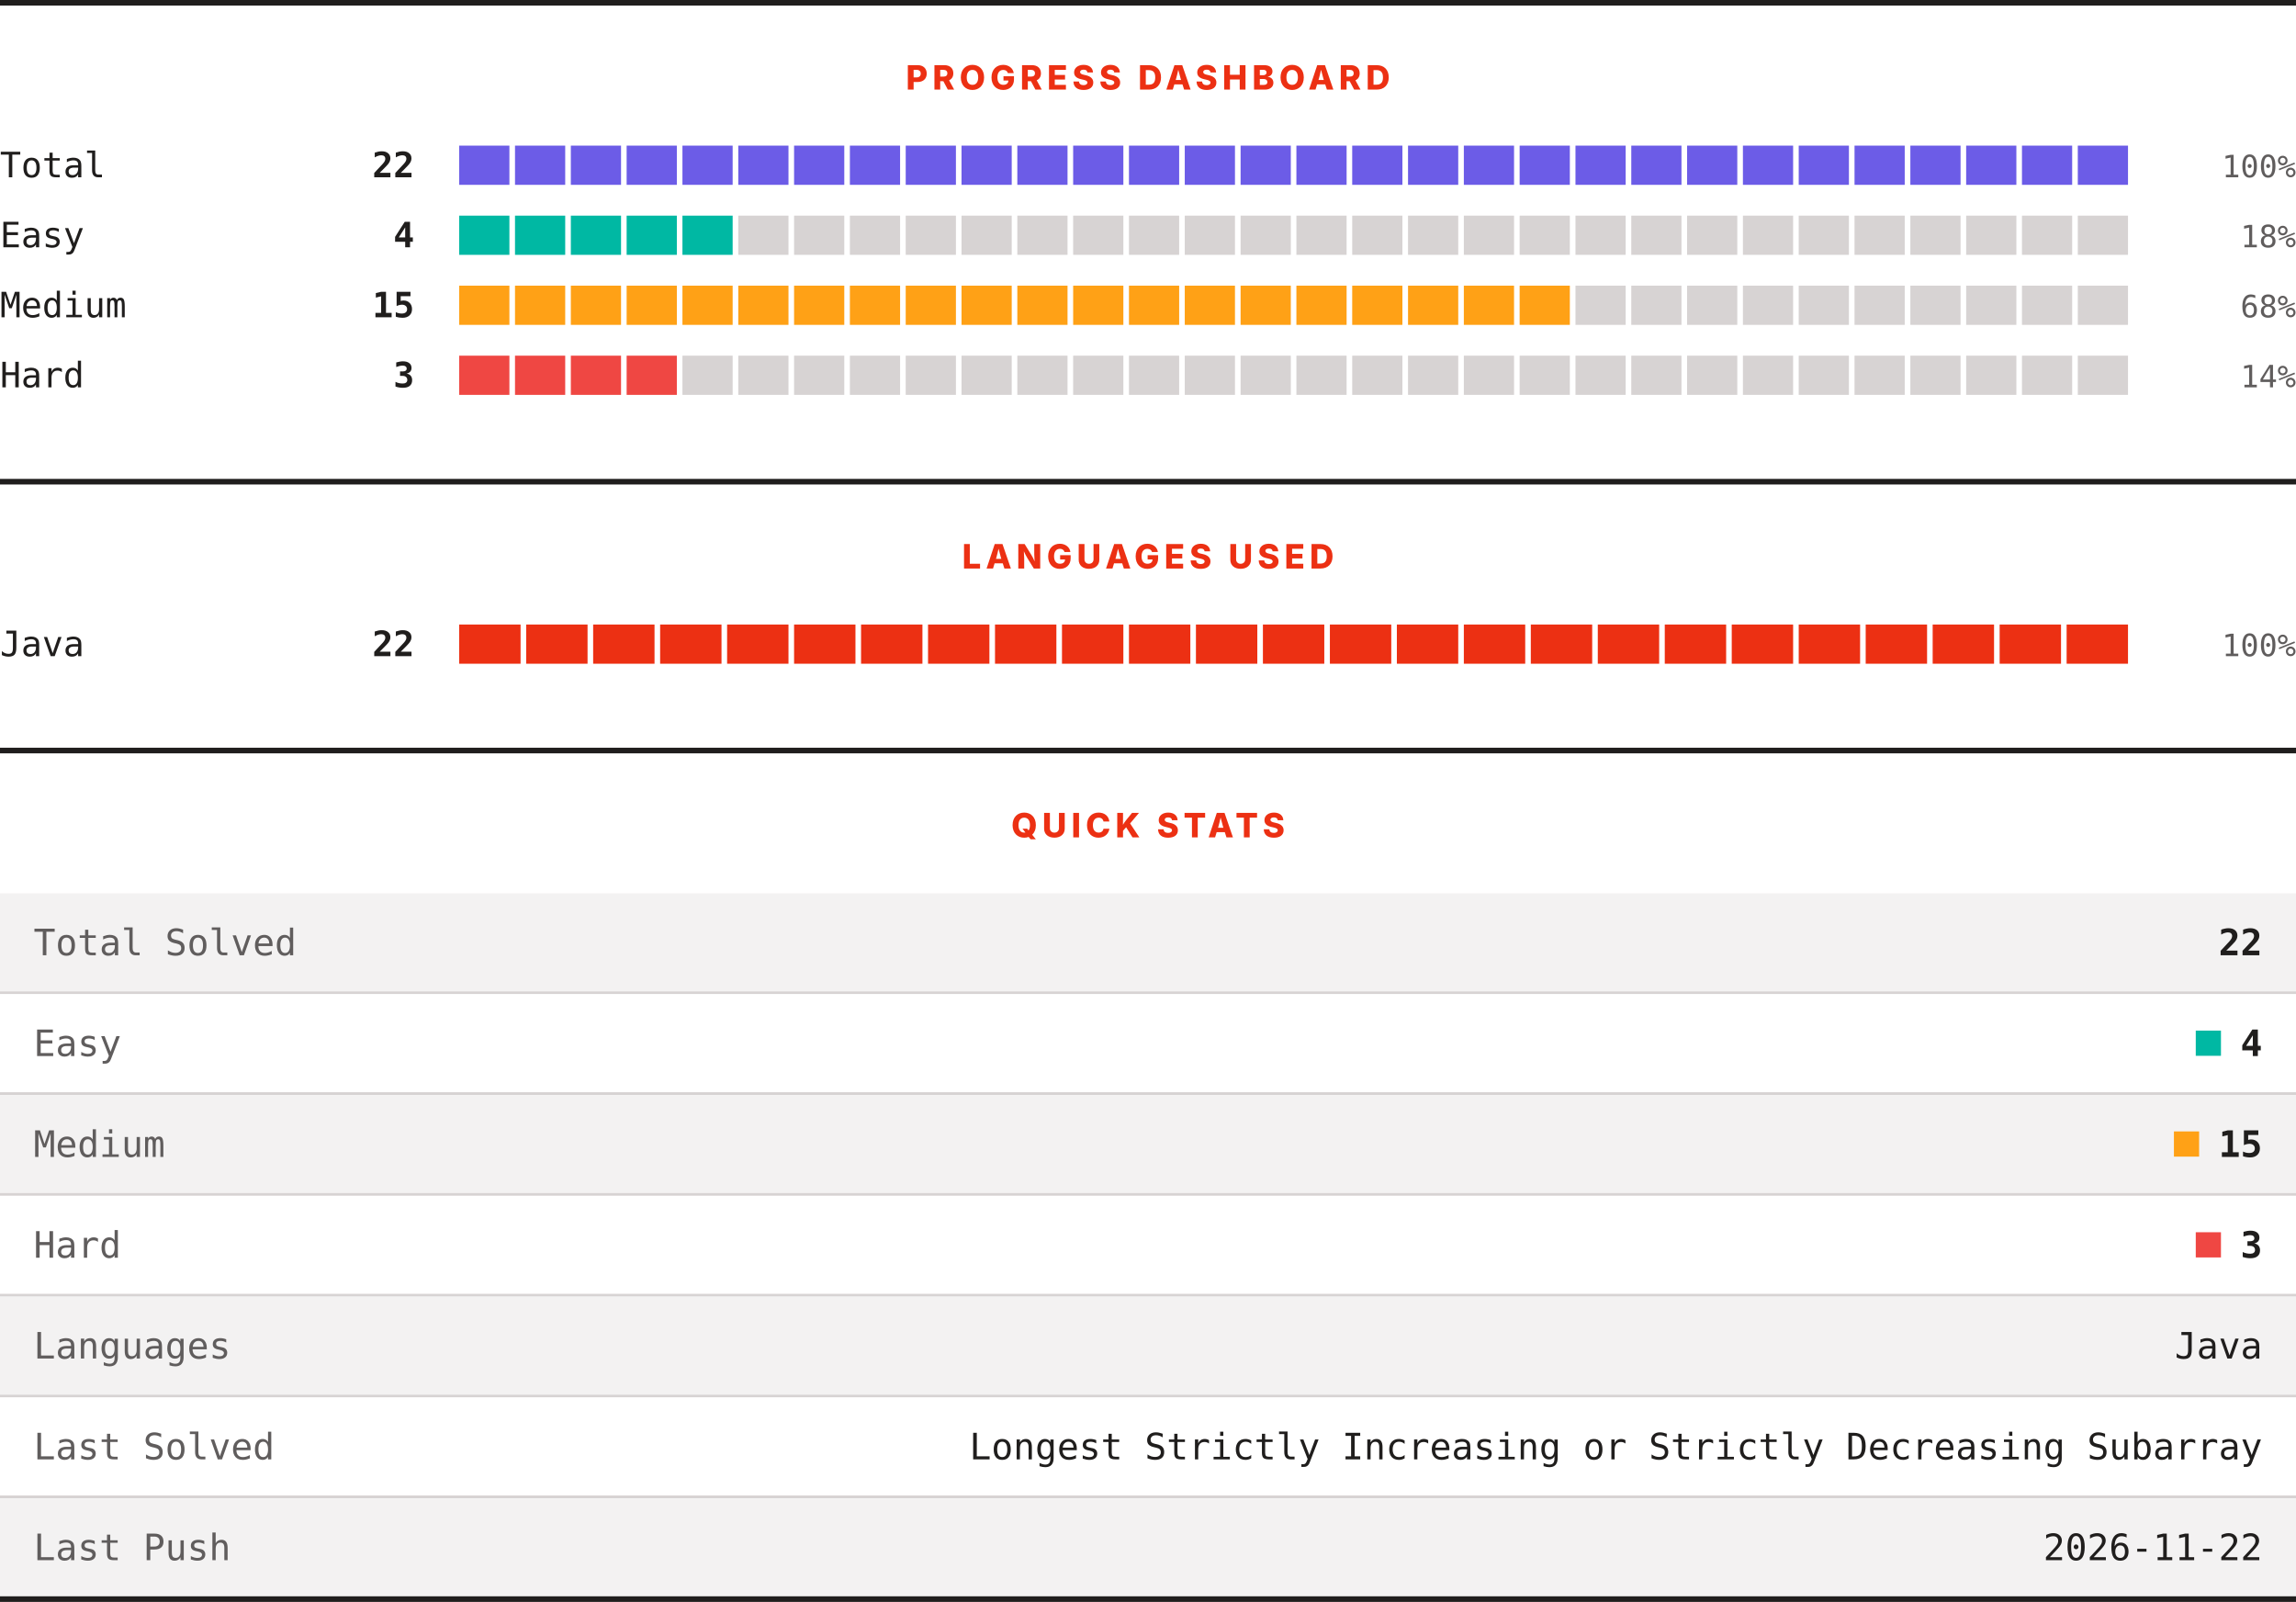
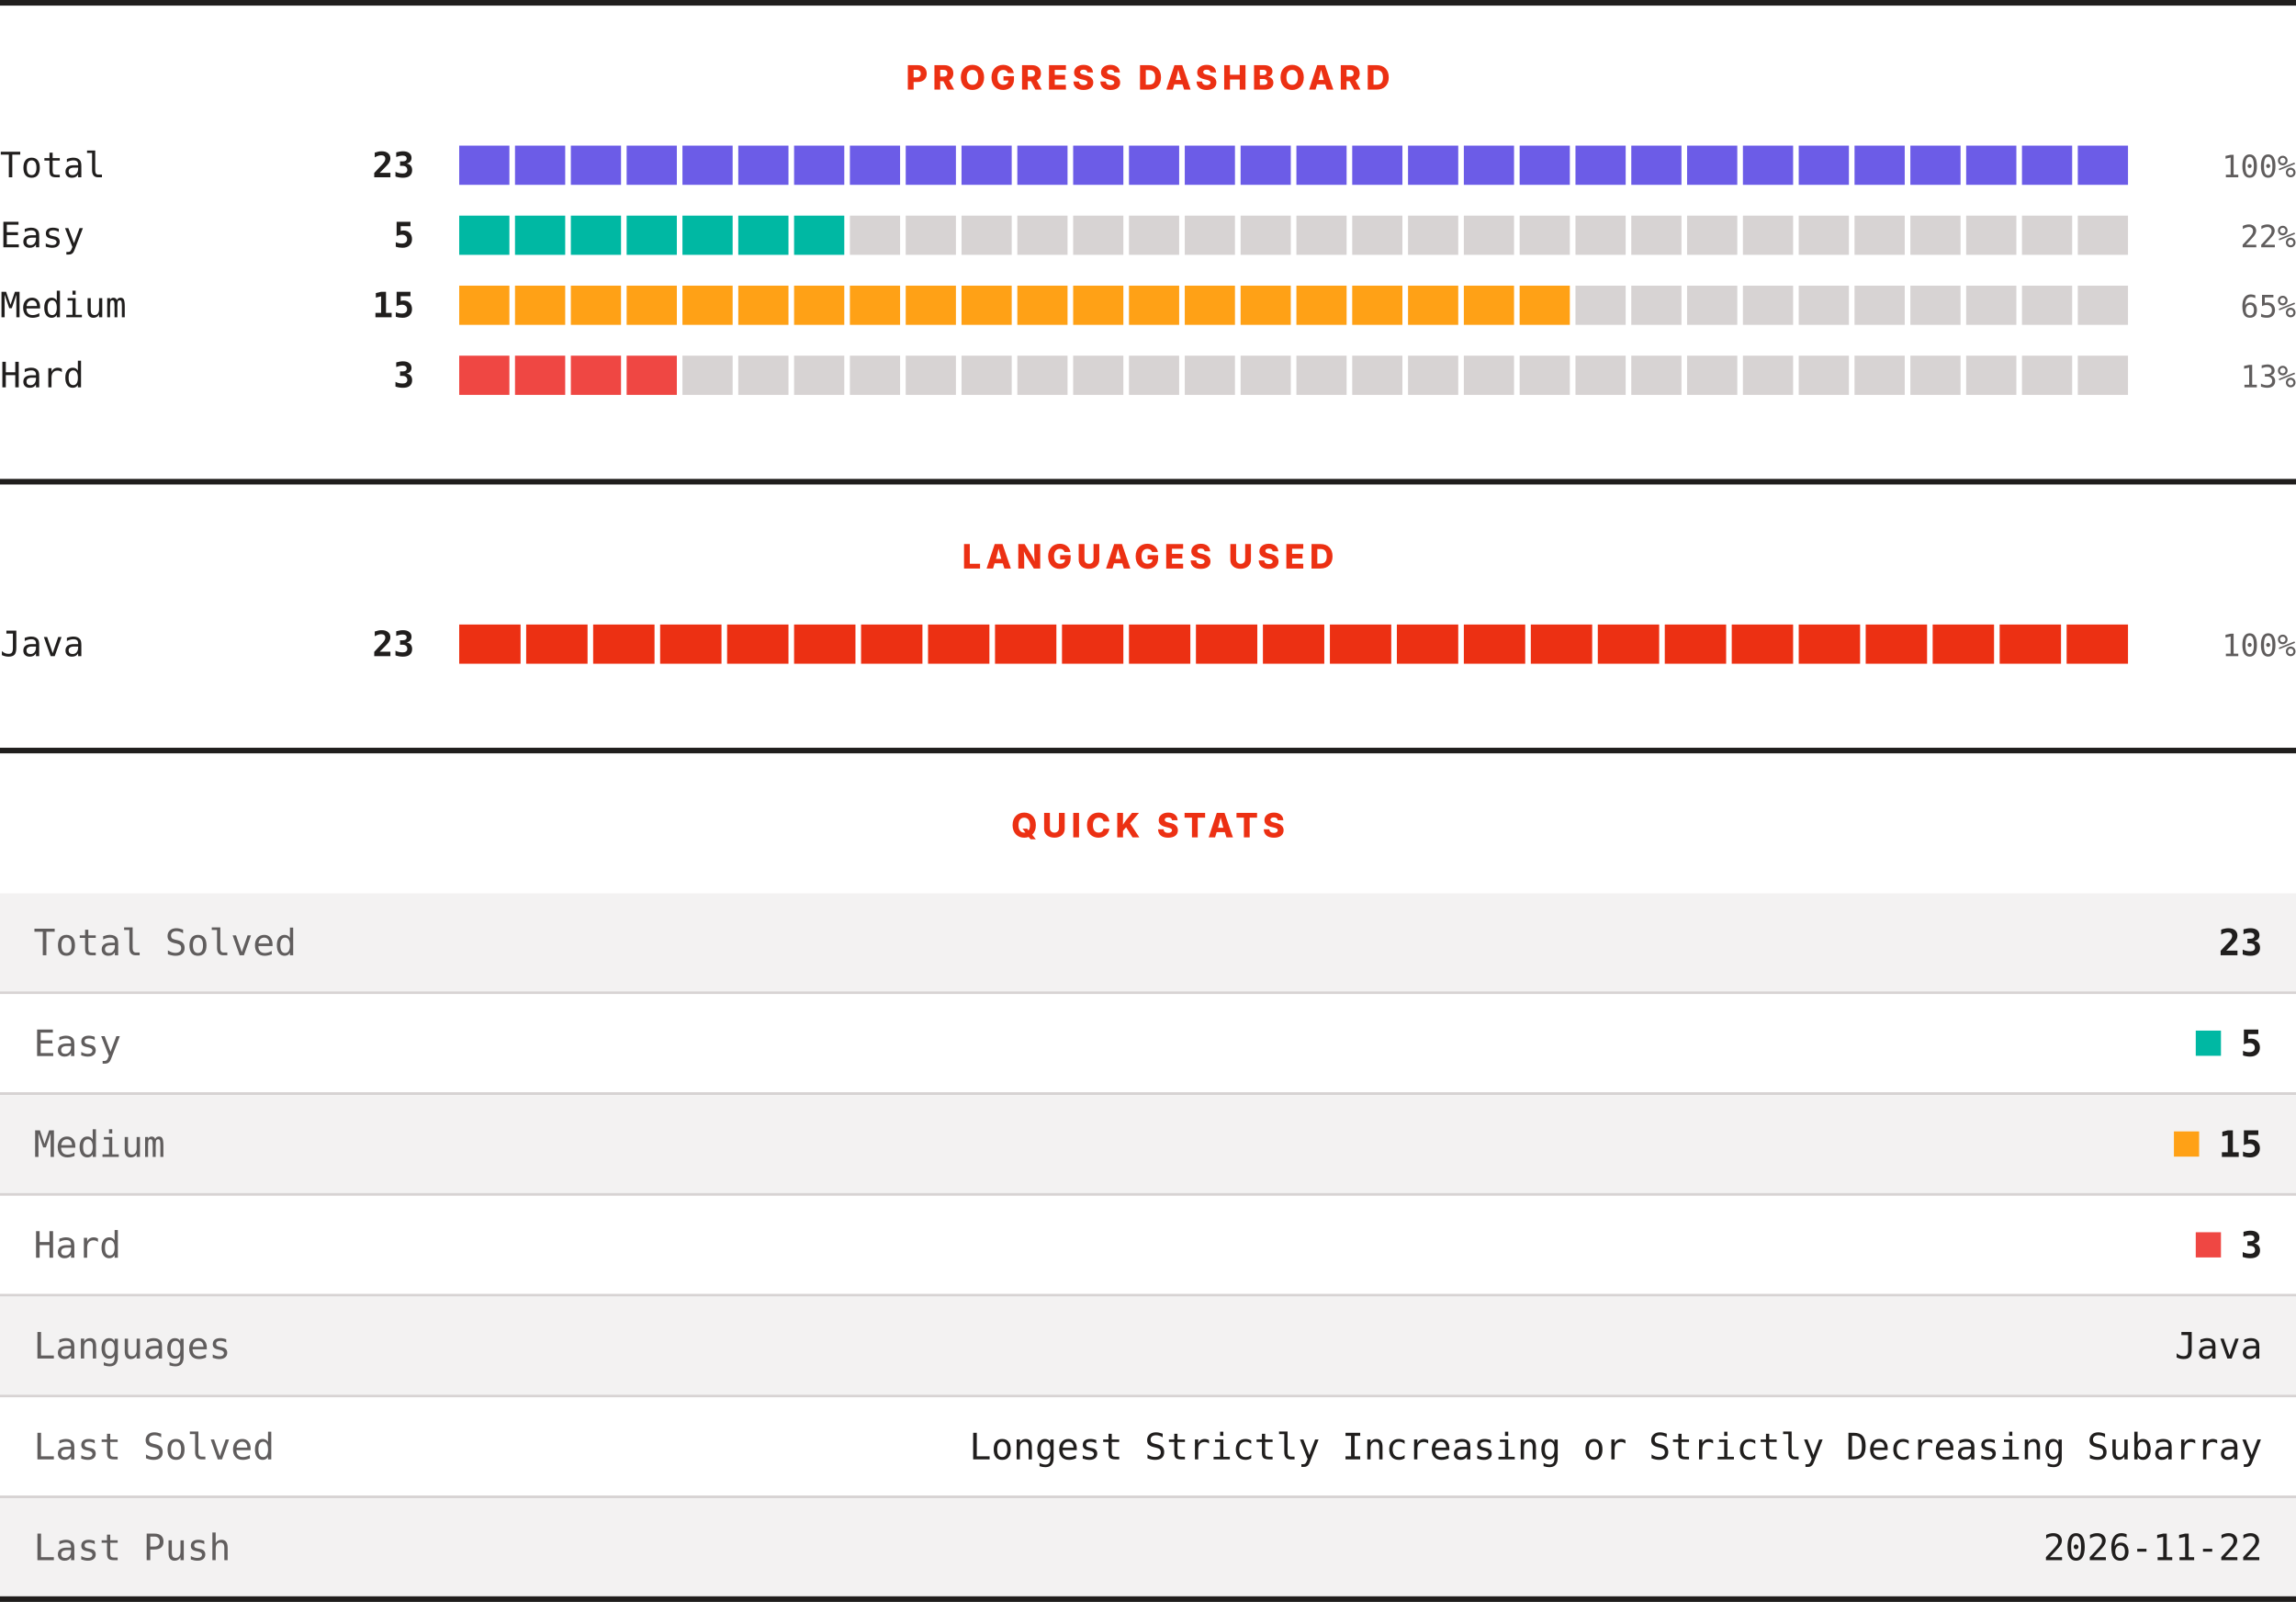
<svg xmlns="http://www.w3.org/2000/svg" width="820" height="572" viewBox="0 0 820 572" role="img" aria-label="LeetCode progress, languages and quick stats">
  <rect width="820" height="572" fill="#ffffff" />
  <rect x="0" y="0" width="820" height="2" fill="#201e1d" />
  <text x="410" y="32" text-anchor="middle" font-family="Archivo, system-ui, -apple-system, Segoe UI, sans-serif" font-size="12" font-weight="800" letter-spacing="1.68" fill="#ec3013">PROGRESS DASHBOARD</text>
  <text x="0" y="63.3" font-family="ui-monospace, SFMono-Regular, Menlo, Consolas, monospace" font-size="12.5" fill="#201e1d">Total</text>
-   <text x="148" y="63.3" text-anchor="end" font-family="ui-monospace, SFMono-Regular, Menlo, Consolas, monospace" font-size="12.5" font-weight="700" fill="#201e1d">22</text>
+   <text x="148" y="63.3" text-anchor="end" font-family="ui-monospace, SFMono-Regular, Menlo, Consolas, monospace" font-size="12.5" font-weight="700" fill="#201e1d">23</text>
  <rect x="164.00" y="52" width="17.93" height="14" fill="#6c5ce7" />
  <rect x="183.93" y="52" width="17.93" height="14" fill="#6c5ce7" />
  <rect x="203.87" y="52" width="17.93" height="14" fill="#6c5ce7" />
  <rect x="223.80" y="52" width="17.93" height="14" fill="#6c5ce7" />
  <rect x="243.73" y="52" width="17.93" height="14" fill="#6c5ce7" />
  <rect x="263.67" y="52" width="17.93" height="14" fill="#6c5ce7" />
  <rect x="283.60" y="52" width="17.93" height="14" fill="#6c5ce7" />
  <rect x="303.53" y="52" width="17.93" height="14" fill="#6c5ce7" />
  <rect x="323.47" y="52" width="17.93" height="14" fill="#6c5ce7" />
  <rect x="343.40" y="52" width="17.93" height="14" fill="#6c5ce7" />
  <rect x="363.33" y="52" width="17.93" height="14" fill="#6c5ce7" />
  <rect x="383.27" y="52" width="17.93" height="14" fill="#6c5ce7" />
  <rect x="403.20" y="52" width="17.93" height="14" fill="#6c5ce7" />
  <rect x="423.13" y="52" width="17.93" height="14" fill="#6c5ce7" />
  <rect x="443.07" y="52" width="17.93" height="14" fill="#6c5ce7" />
  <rect x="463.00" y="52" width="17.93" height="14" fill="#6c5ce7" />
  <rect x="482.93" y="52" width="17.93" height="14" fill="#6c5ce7" />
  <rect x="502.87" y="52" width="17.93" height="14" fill="#6c5ce7" />
  <rect x="522.80" y="52" width="17.93" height="14" fill="#6c5ce7" />
  <rect x="542.73" y="52" width="17.93" height="14" fill="#6c5ce7" />
  <rect x="562.67" y="52" width="17.93" height="14" fill="#6c5ce7" />
  <rect x="582.60" y="52" width="17.93" height="14" fill="#6c5ce7" />
  <rect x="602.53" y="52" width="17.93" height="14" fill="#6c5ce7" />
  <rect x="622.47" y="52" width="17.93" height="14" fill="#6c5ce7" />
  <rect x="642.40" y="52" width="17.93" height="14" fill="#6c5ce7" />
  <rect x="662.33" y="52" width="17.93" height="14" fill="#6c5ce7" />
  <rect x="682.27" y="52" width="17.93" height="14" fill="#6c5ce7" />
  <rect x="702.20" y="52" width="17.93" height="14" fill="#6c5ce7" />
  <rect x="722.13" y="52" width="17.93" height="14" fill="#6c5ce7" />
  <rect x="742.07" y="52" width="17.93" height="14" fill="#6c5ce7" />
  <text x="820" y="63.3" text-anchor="end" font-family="ui-monospace, SFMono-Regular, Menlo, Consolas, monospace" font-size="11" fill="#605d5d">100%</text>
  <text x="0" y="88.3" font-family="ui-monospace, SFMono-Regular, Menlo, Consolas, monospace" font-size="12.5" fill="#201e1d">Easy</text>
-   <text x="148" y="88.3" text-anchor="end" font-family="ui-monospace, SFMono-Regular, Menlo, Consolas, monospace" font-size="12.5" font-weight="700" fill="#201e1d">4</text>
+   <text x="148" y="88.3" text-anchor="end" font-family="ui-monospace, SFMono-Regular, Menlo, Consolas, monospace" font-size="12.5" font-weight="700" fill="#201e1d">5</text>
  <rect x="164.00" y="77" width="17.93" height="14" fill="#00b8a3" />
  <rect x="183.93" y="77" width="17.93" height="14" fill="#00b8a3" />
  <rect x="203.87" y="77" width="17.93" height="14" fill="#00b8a3" />
  <rect x="223.80" y="77" width="17.93" height="14" fill="#00b8a3" />
  <rect x="243.73" y="77" width="17.93" height="14" fill="#00b8a3" />
-   <rect x="263.67" y="77" width="17.93" height="14" fill="#d7d3d3" />
-   <rect x="283.60" y="77" width="17.93" height="14" fill="#d7d3d3" />
+   <rect x="263.67" y="77" width="17.93" height="14" fill="#00b8a3" />
+   <rect x="283.60" y="77" width="17.93" height="14" fill="#00b8a3" />
  <rect x="303.53" y="77" width="17.93" height="14" fill="#d7d3d3" />
  <rect x="323.47" y="77" width="17.93" height="14" fill="#d7d3d3" />
  <rect x="343.40" y="77" width="17.93" height="14" fill="#d7d3d3" />
  <rect x="363.33" y="77" width="17.93" height="14" fill="#d7d3d3" />
  <rect x="383.27" y="77" width="17.93" height="14" fill="#d7d3d3" />
  <rect x="403.20" y="77" width="17.93" height="14" fill="#d7d3d3" />
  <rect x="423.13" y="77" width="17.93" height="14" fill="#d7d3d3" />
  <rect x="443.07" y="77" width="17.93" height="14" fill="#d7d3d3" />
  <rect x="463.00" y="77" width="17.93" height="14" fill="#d7d3d3" />
  <rect x="482.93" y="77" width="17.93" height="14" fill="#d7d3d3" />
  <rect x="502.87" y="77" width="17.93" height="14" fill="#d7d3d3" />
  <rect x="522.80" y="77" width="17.93" height="14" fill="#d7d3d3" />
  <rect x="542.73" y="77" width="17.93" height="14" fill="#d7d3d3" />
  <rect x="562.67" y="77" width="17.93" height="14" fill="#d7d3d3" />
  <rect x="582.60" y="77" width="17.93" height="14" fill="#d7d3d3" />
  <rect x="602.53" y="77" width="17.93" height="14" fill="#d7d3d3" />
  <rect x="622.47" y="77" width="17.93" height="14" fill="#d7d3d3" />
  <rect x="642.40" y="77" width="17.93" height="14" fill="#d7d3d3" />
  <rect x="662.33" y="77" width="17.93" height="14" fill="#d7d3d3" />
  <rect x="682.27" y="77" width="17.93" height="14" fill="#d7d3d3" />
  <rect x="702.20" y="77" width="17.93" height="14" fill="#d7d3d3" />
  <rect x="722.13" y="77" width="17.93" height="14" fill="#d7d3d3" />
  <rect x="742.07" y="77" width="17.93" height="14" fill="#d7d3d3" />
-   <text x="820" y="88.3" text-anchor="end" font-family="ui-monospace, SFMono-Regular, Menlo, Consolas, monospace" font-size="11" fill="#605d5d">18%</text>
+   <text x="820" y="88.3" text-anchor="end" font-family="ui-monospace, SFMono-Regular, Menlo, Consolas, monospace" font-size="11" fill="#605d5d">22%</text>
  <text x="0" y="113.3" font-family="ui-monospace, SFMono-Regular, Menlo, Consolas, monospace" font-size="12.5" fill="#201e1d">Medium</text>
  <text x="148" y="113.3" text-anchor="end" font-family="ui-monospace, SFMono-Regular, Menlo, Consolas, monospace" font-size="12.5" font-weight="700" fill="#201e1d">15</text>
  <rect x="164.00" y="102" width="17.93" height="14" fill="#ffa116" />
  <rect x="183.93" y="102" width="17.93" height="14" fill="#ffa116" />
  <rect x="203.87" y="102" width="17.93" height="14" fill="#ffa116" />
  <rect x="223.80" y="102" width="17.93" height="14" fill="#ffa116" />
  <rect x="243.73" y="102" width="17.93" height="14" fill="#ffa116" />
  <rect x="263.67" y="102" width="17.93" height="14" fill="#ffa116" />
  <rect x="283.60" y="102" width="17.93" height="14" fill="#ffa116" />
  <rect x="303.53" y="102" width="17.93" height="14" fill="#ffa116" />
  <rect x="323.47" y="102" width="17.93" height="14" fill="#ffa116" />
  <rect x="343.40" y="102" width="17.93" height="14" fill="#ffa116" />
  <rect x="363.33" y="102" width="17.93" height="14" fill="#ffa116" />
  <rect x="383.27" y="102" width="17.93" height="14" fill="#ffa116" />
  <rect x="403.20" y="102" width="17.93" height="14" fill="#ffa116" />
  <rect x="423.13" y="102" width="17.93" height="14" fill="#ffa116" />
  <rect x="443.07" y="102" width="17.93" height="14" fill="#ffa116" />
  <rect x="463.00" y="102" width="17.93" height="14" fill="#ffa116" />
  <rect x="482.93" y="102" width="17.93" height="14" fill="#ffa116" />
  <rect x="502.87" y="102" width="17.93" height="14" fill="#ffa116" />
  <rect x="522.80" y="102" width="17.93" height="14" fill="#ffa116" />
  <rect x="542.73" y="102" width="17.93" height="14" fill="#ffa116" />
  <rect x="562.67" y="102" width="17.93" height="14" fill="#d7d3d3" />
  <rect x="582.60" y="102" width="17.93" height="14" fill="#d7d3d3" />
  <rect x="602.53" y="102" width="17.93" height="14" fill="#d7d3d3" />
  <rect x="622.47" y="102" width="17.93" height="14" fill="#d7d3d3" />
  <rect x="642.40" y="102" width="17.93" height="14" fill="#d7d3d3" />
  <rect x="662.33" y="102" width="17.93" height="14" fill="#d7d3d3" />
  <rect x="682.27" y="102" width="17.93" height="14" fill="#d7d3d3" />
  <rect x="702.20" y="102" width="17.93" height="14" fill="#d7d3d3" />
  <rect x="722.13" y="102" width="17.93" height="14" fill="#d7d3d3" />
  <rect x="742.07" y="102" width="17.93" height="14" fill="#d7d3d3" />
-   <text x="820" y="113.3" text-anchor="end" font-family="ui-monospace, SFMono-Regular, Menlo, Consolas, monospace" font-size="11" fill="#605d5d">68%</text>
+   <text x="820" y="113.3" text-anchor="end" font-family="ui-monospace, SFMono-Regular, Menlo, Consolas, monospace" font-size="11" fill="#605d5d">65%</text>
  <text x="0" y="138.3" font-family="ui-monospace, SFMono-Regular, Menlo, Consolas, monospace" font-size="12.5" fill="#201e1d">Hard</text>
  <text x="148" y="138.3" text-anchor="end" font-family="ui-monospace, SFMono-Regular, Menlo, Consolas, monospace" font-size="12.5" font-weight="700" fill="#201e1d">3</text>
  <rect x="164.00" y="127" width="17.93" height="14" fill="#ef4743" />
  <rect x="183.93" y="127" width="17.93" height="14" fill="#ef4743" />
  <rect x="203.87" y="127" width="17.93" height="14" fill="#ef4743" />
  <rect x="223.80" y="127" width="17.93" height="14" fill="#ef4743" />
  <rect x="243.73" y="127" width="17.93" height="14" fill="#d7d3d3" />
  <rect x="263.67" y="127" width="17.93" height="14" fill="#d7d3d3" />
  <rect x="283.60" y="127" width="17.93" height="14" fill="#d7d3d3" />
  <rect x="303.53" y="127" width="17.93" height="14" fill="#d7d3d3" />
  <rect x="323.47" y="127" width="17.93" height="14" fill="#d7d3d3" />
  <rect x="343.40" y="127" width="17.93" height="14" fill="#d7d3d3" />
  <rect x="363.33" y="127" width="17.93" height="14" fill="#d7d3d3" />
  <rect x="383.27" y="127" width="17.93" height="14" fill="#d7d3d3" />
  <rect x="403.20" y="127" width="17.93" height="14" fill="#d7d3d3" />
  <rect x="423.13" y="127" width="17.93" height="14" fill="#d7d3d3" />
  <rect x="443.07" y="127" width="17.93" height="14" fill="#d7d3d3" />
  <rect x="463.00" y="127" width="17.93" height="14" fill="#d7d3d3" />
  <rect x="482.93" y="127" width="17.93" height="14" fill="#d7d3d3" />
  <rect x="502.87" y="127" width="17.93" height="14" fill="#d7d3d3" />
  <rect x="522.80" y="127" width="17.93" height="14" fill="#d7d3d3" />
  <rect x="542.73" y="127" width="17.93" height="14" fill="#d7d3d3" />
  <rect x="562.67" y="127" width="17.93" height="14" fill="#d7d3d3" />
  <rect x="582.60" y="127" width="17.93" height="14" fill="#d7d3d3" />
  <rect x="602.53" y="127" width="17.93" height="14" fill="#d7d3d3" />
  <rect x="622.47" y="127" width="17.93" height="14" fill="#d7d3d3" />
  <rect x="642.40" y="127" width="17.93" height="14" fill="#d7d3d3" />
  <rect x="662.33" y="127" width="17.93" height="14" fill="#d7d3d3" />
  <rect x="682.27" y="127" width="17.93" height="14" fill="#d7d3d3" />
  <rect x="702.20" y="127" width="17.93" height="14" fill="#d7d3d3" />
  <rect x="722.13" y="127" width="17.93" height="14" fill="#d7d3d3" />
  <rect x="742.07" y="127" width="17.93" height="14" fill="#d7d3d3" />
-   <text x="820" y="138.3" text-anchor="end" font-family="ui-monospace, SFMono-Regular, Menlo, Consolas, monospace" font-size="11" fill="#605d5d">14%</text>
+   <text x="820" y="138.3" text-anchor="end" font-family="ui-monospace, SFMono-Regular, Menlo, Consolas, monospace" font-size="11" fill="#605d5d">13%</text>
  <rect x="0" y="171" width="820" height="2" fill="#201e1d" />
  <text x="410" y="203" text-anchor="middle" font-family="Archivo, system-ui, -apple-system, Segoe UI, sans-serif" font-size="12" font-weight="800" letter-spacing="1.68" fill="#ec3013">LANGUAGES USED</text>
  <text x="0" y="234.3" font-family="ui-monospace, SFMono-Regular, Menlo, Consolas, monospace" font-size="12.5" fill="#201e1d">Java</text>
-   <text x="148" y="234.3" text-anchor="end" font-family="ui-monospace, SFMono-Regular, Menlo, Consolas, monospace" font-size="12.5" font-weight="700" fill="#201e1d">22</text>
+   <text x="148" y="234.3" text-anchor="end" font-family="ui-monospace, SFMono-Regular, Menlo, Consolas, monospace" font-size="12.5" font-weight="700" fill="#201e1d">23</text>
  <rect x="164.00" y="223" width="21.92" height="14" fill="#ec3013" />
  <rect x="187.92" y="223" width="21.92" height="14" fill="#ec3013" />
  <rect x="211.84" y="223" width="21.92" height="14" fill="#ec3013" />
  <rect x="235.76" y="223" width="21.92" height="14" fill="#ec3013" />
  <rect x="259.68" y="223" width="21.92" height="14" fill="#ec3013" />
  <rect x="283.60" y="223" width="21.92" height="14" fill="#ec3013" />
  <rect x="307.52" y="223" width="21.92" height="14" fill="#ec3013" />
  <rect x="331.44" y="223" width="21.92" height="14" fill="#ec3013" />
  <rect x="355.36" y="223" width="21.92" height="14" fill="#ec3013" />
  <rect x="379.28" y="223" width="21.92" height="14" fill="#ec3013" />
  <rect x="403.20" y="223" width="21.92" height="14" fill="#ec3013" />
  <rect x="427.12" y="223" width="21.92" height="14" fill="#ec3013" />
  <rect x="451.04" y="223" width="21.92" height="14" fill="#ec3013" />
  <rect x="474.96" y="223" width="21.92" height="14" fill="#ec3013" />
  <rect x="498.88" y="223" width="21.92" height="14" fill="#ec3013" />
  <rect x="522.80" y="223" width="21.92" height="14" fill="#ec3013" />
  <rect x="546.72" y="223" width="21.92" height="14" fill="#ec3013" />
  <rect x="570.64" y="223" width="21.92" height="14" fill="#ec3013" />
  <rect x="594.56" y="223" width="21.92" height="14" fill="#ec3013" />
  <rect x="618.48" y="223" width="21.92" height="14" fill="#ec3013" />
  <rect x="642.40" y="223" width="21.92" height="14" fill="#ec3013" />
  <rect x="666.32" y="223" width="21.92" height="14" fill="#ec3013" />
  <rect x="690.24" y="223" width="21.92" height="14" fill="#ec3013" />
  <rect x="714.16" y="223" width="21.92" height="14" fill="#ec3013" />
  <rect x="738.08" y="223" width="21.92" height="14" fill="#ec3013" />
  <text x="820" y="234.3" text-anchor="end" font-family="ui-monospace, SFMono-Regular, Menlo, Consolas, monospace" font-size="11" fill="#605d5d">100%</text>
  <rect x="0" y="267" width="820" height="2" fill="#201e1d" />
  <text x="410" y="299" text-anchor="middle" font-family="Archivo, system-ui, -apple-system, Segoe UI, sans-serif" font-size="12" font-weight="800" letter-spacing="1.68" fill="#ec3013">QUICK STATS</text>
  <rect x="0" y="319" width="820" height="35" fill="#f3f2f2" />
  <text x="12" y="341.1" font-family="ui-monospace, SFMono-Regular, Menlo, Consolas, monospace" font-size="13" fill="#605d5d">Total Solved</text>
-   <text x="808" y="341.1" text-anchor="end" font-family="ui-monospace, SFMono-Regular, Menlo, Consolas, monospace" font-size="13" font-weight="700" fill="#201e1d">22</text>
+   <text x="808" y="341.1" text-anchor="end" font-family="ui-monospace, SFMono-Regular, Menlo, Consolas, monospace" font-size="13" font-weight="700" fill="#201e1d">23</text>
  <rect x="0" y="354" width="820" height="1" fill="#d7d3d3" />
  <rect x="0" y="355" width="820" height="35" fill="#ffffff" />
  <text x="12" y="377.1" font-family="ui-monospace, SFMono-Regular, Menlo, Consolas, monospace" font-size="13" fill="#605d5d">Easy</text>
  <rect x="784.2" y="368" width="9" height="9" fill="#00b8a3" />
-   <text x="808" y="377.1" text-anchor="end" font-family="ui-monospace, SFMono-Regular, Menlo, Consolas, monospace" font-size="13" font-weight="700" fill="#201e1d">4</text>
+   <text x="808" y="377.1" text-anchor="end" font-family="ui-monospace, SFMono-Regular, Menlo, Consolas, monospace" font-size="13" font-weight="700" fill="#201e1d">5</text>
  <rect x="0" y="390" width="820" height="1" fill="#d7d3d3" />
  <rect x="0" y="391" width="820" height="35" fill="#f3f2f2" />
  <text x="12" y="413.1" font-family="ui-monospace, SFMono-Regular, Menlo, Consolas, monospace" font-size="13" fill="#605d5d">Medium</text>
  <rect x="776.4" y="404" width="9" height="9" fill="#ffa116" />
  <text x="808" y="413.1" text-anchor="end" font-family="ui-monospace, SFMono-Regular, Menlo, Consolas, monospace" font-size="13" font-weight="700" fill="#201e1d">15</text>
  <rect x="0" y="426" width="820" height="1" fill="#d7d3d3" />
  <rect x="0" y="427" width="820" height="35" fill="#ffffff" />
  <text x="12" y="449.1" font-family="ui-monospace, SFMono-Regular, Menlo, Consolas, monospace" font-size="13" fill="#605d5d">Hard</text>
  <rect x="784.2" y="440" width="9" height="9" fill="#ef4743" />
  <text x="808" y="449.1" text-anchor="end" font-family="ui-monospace, SFMono-Regular, Menlo, Consolas, monospace" font-size="13" font-weight="700" fill="#201e1d">3</text>
  <rect x="0" y="462" width="820" height="1" fill="#d7d3d3" />
  <rect x="0" y="463" width="820" height="35" fill="#f3f2f2" />
  <text x="12" y="485.1" font-family="ui-monospace, SFMono-Regular, Menlo, Consolas, monospace" font-size="13" fill="#605d5d">Languages</text>
  <text x="808" y="485.1" text-anchor="end" font-family="ui-monospace, SFMono-Regular, Menlo, Consolas, monospace" font-size="13" fill="#201e1d">Java</text>
  <rect x="0" y="498" width="820" height="1" fill="#d7d3d3" />
  <rect x="0" y="499" width="820" height="35" fill="#ffffff" />
  <text x="12" y="521.1" font-family="ui-monospace, SFMono-Regular, Menlo, Consolas, monospace" font-size="13" fill="#605d5d">Last Solved</text>
  <text x="808" y="521.1" text-anchor="end" font-family="ui-monospace, SFMono-Regular, Menlo, Consolas, monospace" font-size="13" fill="#201e1d">Longest Strictly Increasing or Strictly Decreasing Subarray</text>
  <rect x="0" y="534" width="820" height="1" fill="#d7d3d3" />
  <rect x="0" y="535" width="820" height="35" fill="#f3f2f2" />
  <text x="12" y="557.1" font-family="ui-monospace, SFMono-Regular, Menlo, Consolas, monospace" font-size="13" fill="#605d5d">Last Push</text>
  <text x="808" y="557.1" text-anchor="end" font-family="ui-monospace, SFMono-Regular, Menlo, Consolas, monospace" font-size="13" fill="#201e1d">2026-11-22</text>
  <rect x="0" y="570" width="820" height="2" fill="#201e1d" />
</svg>
